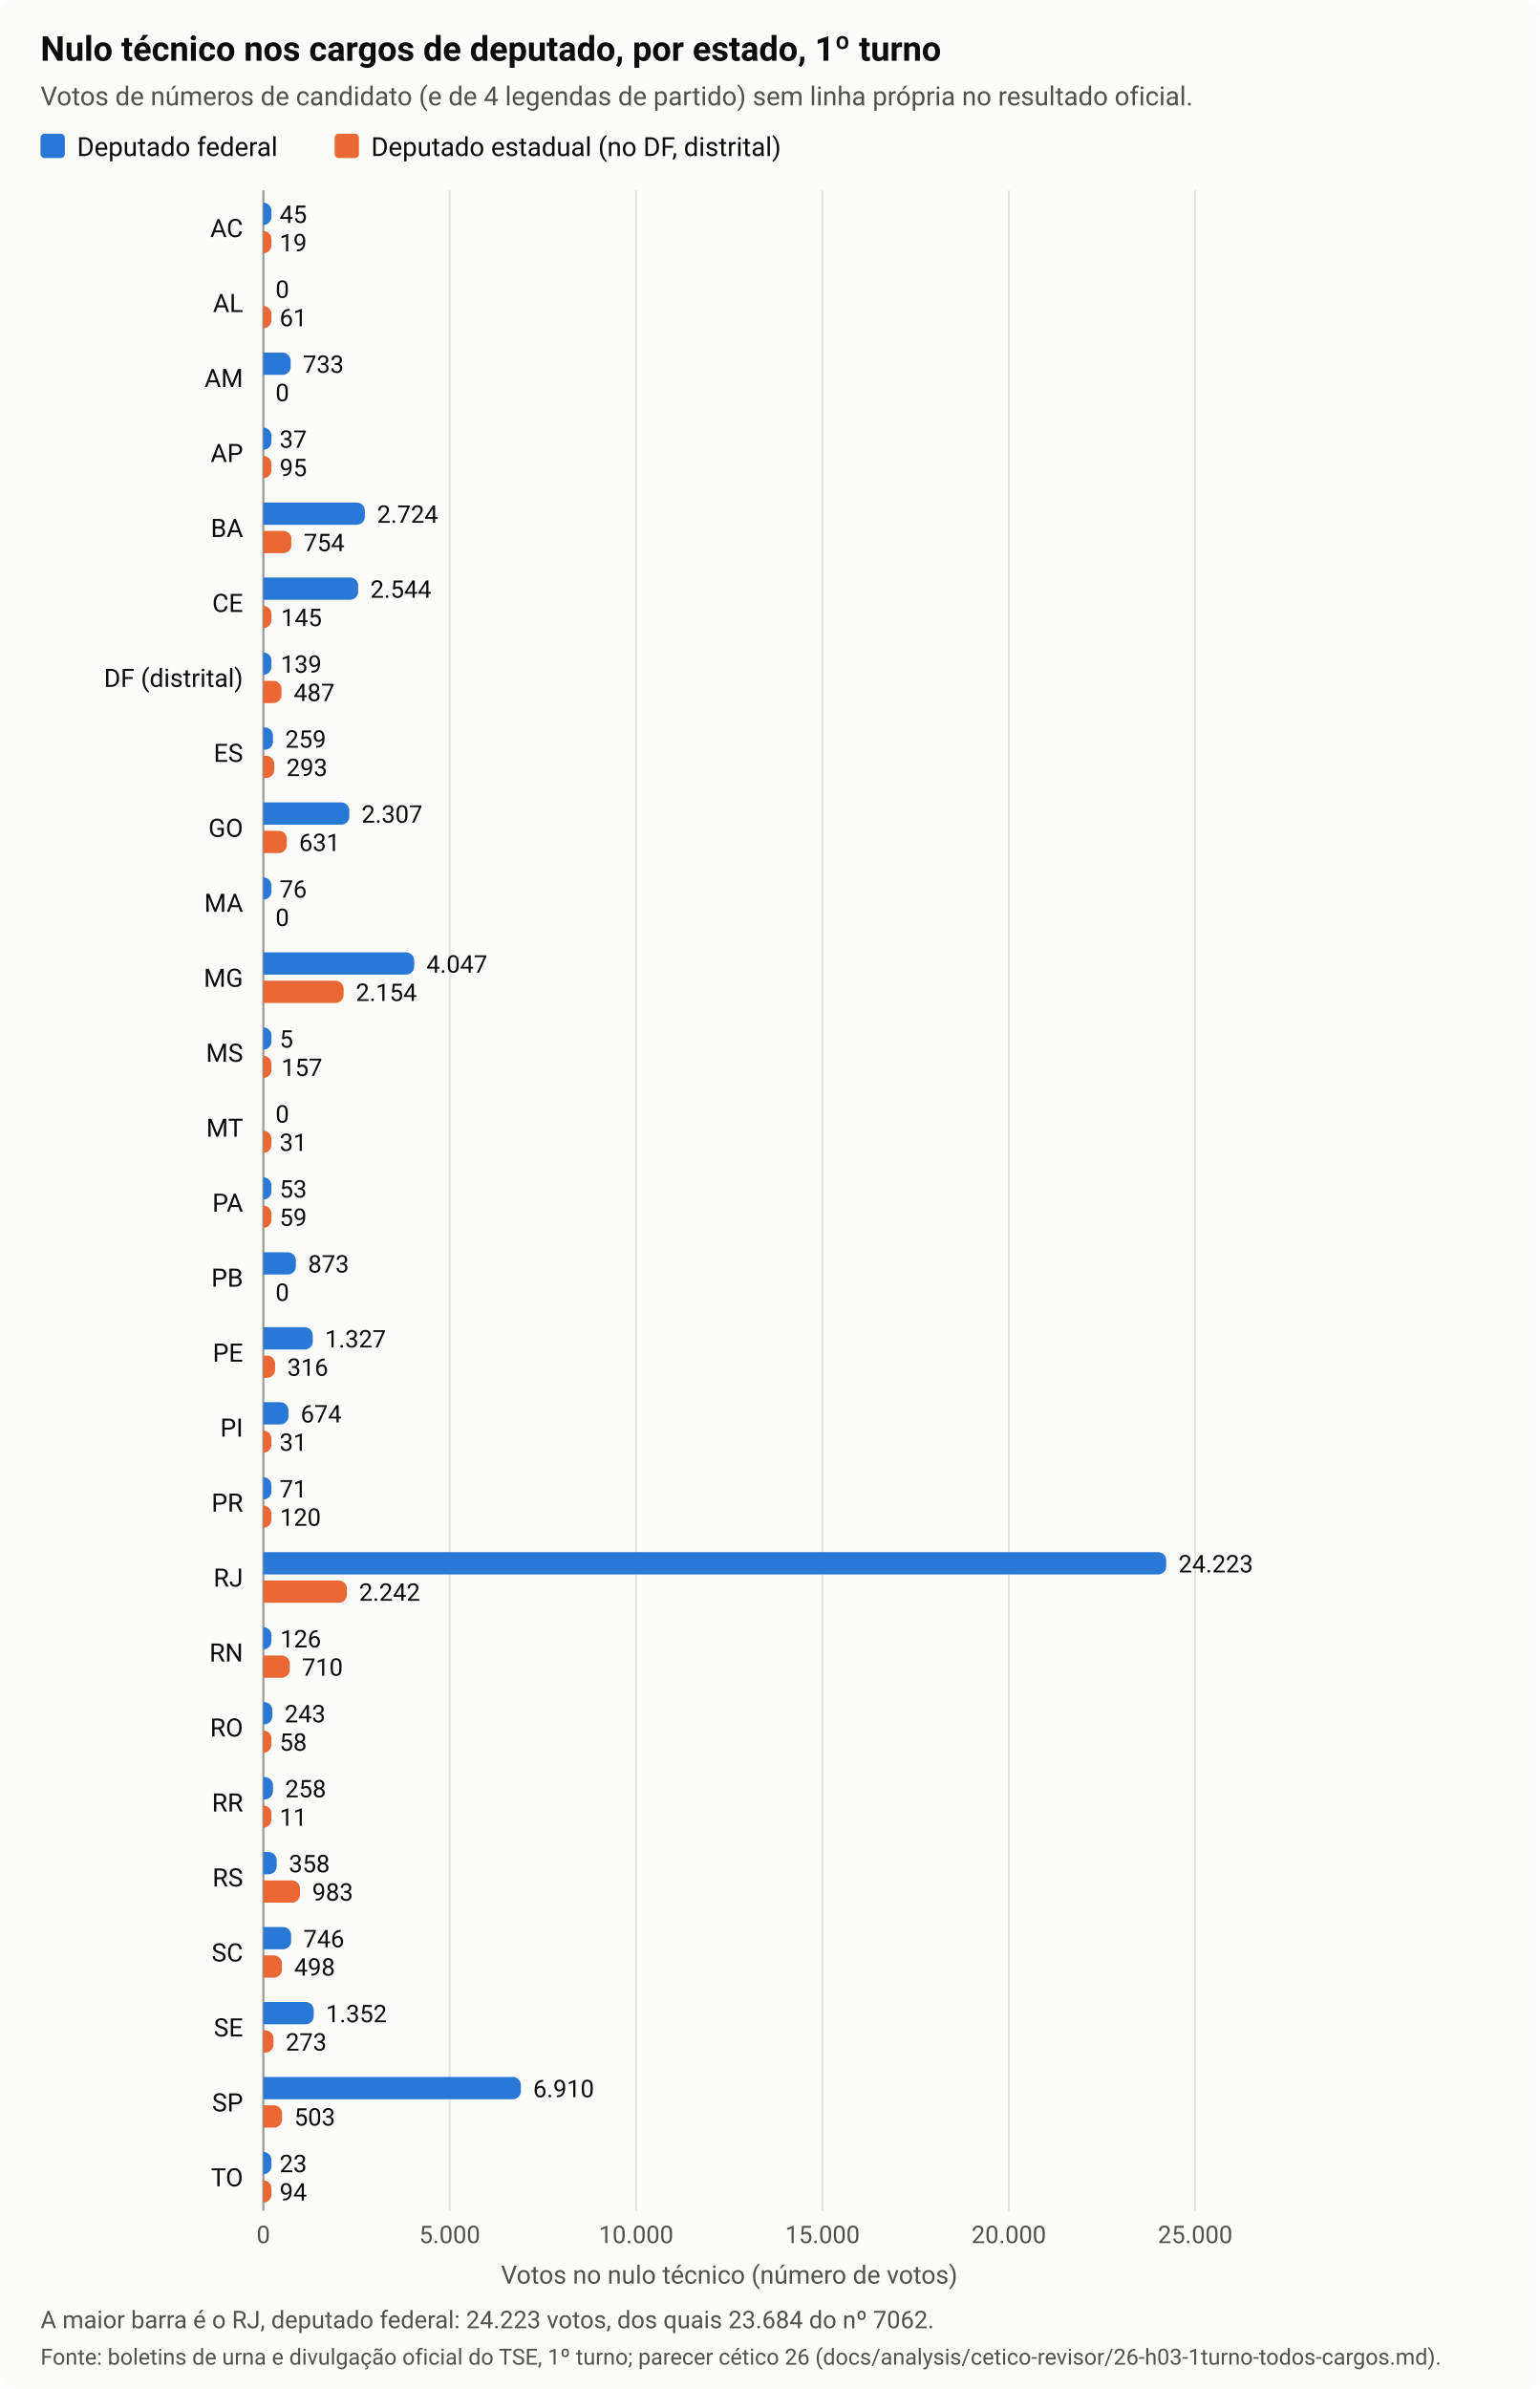
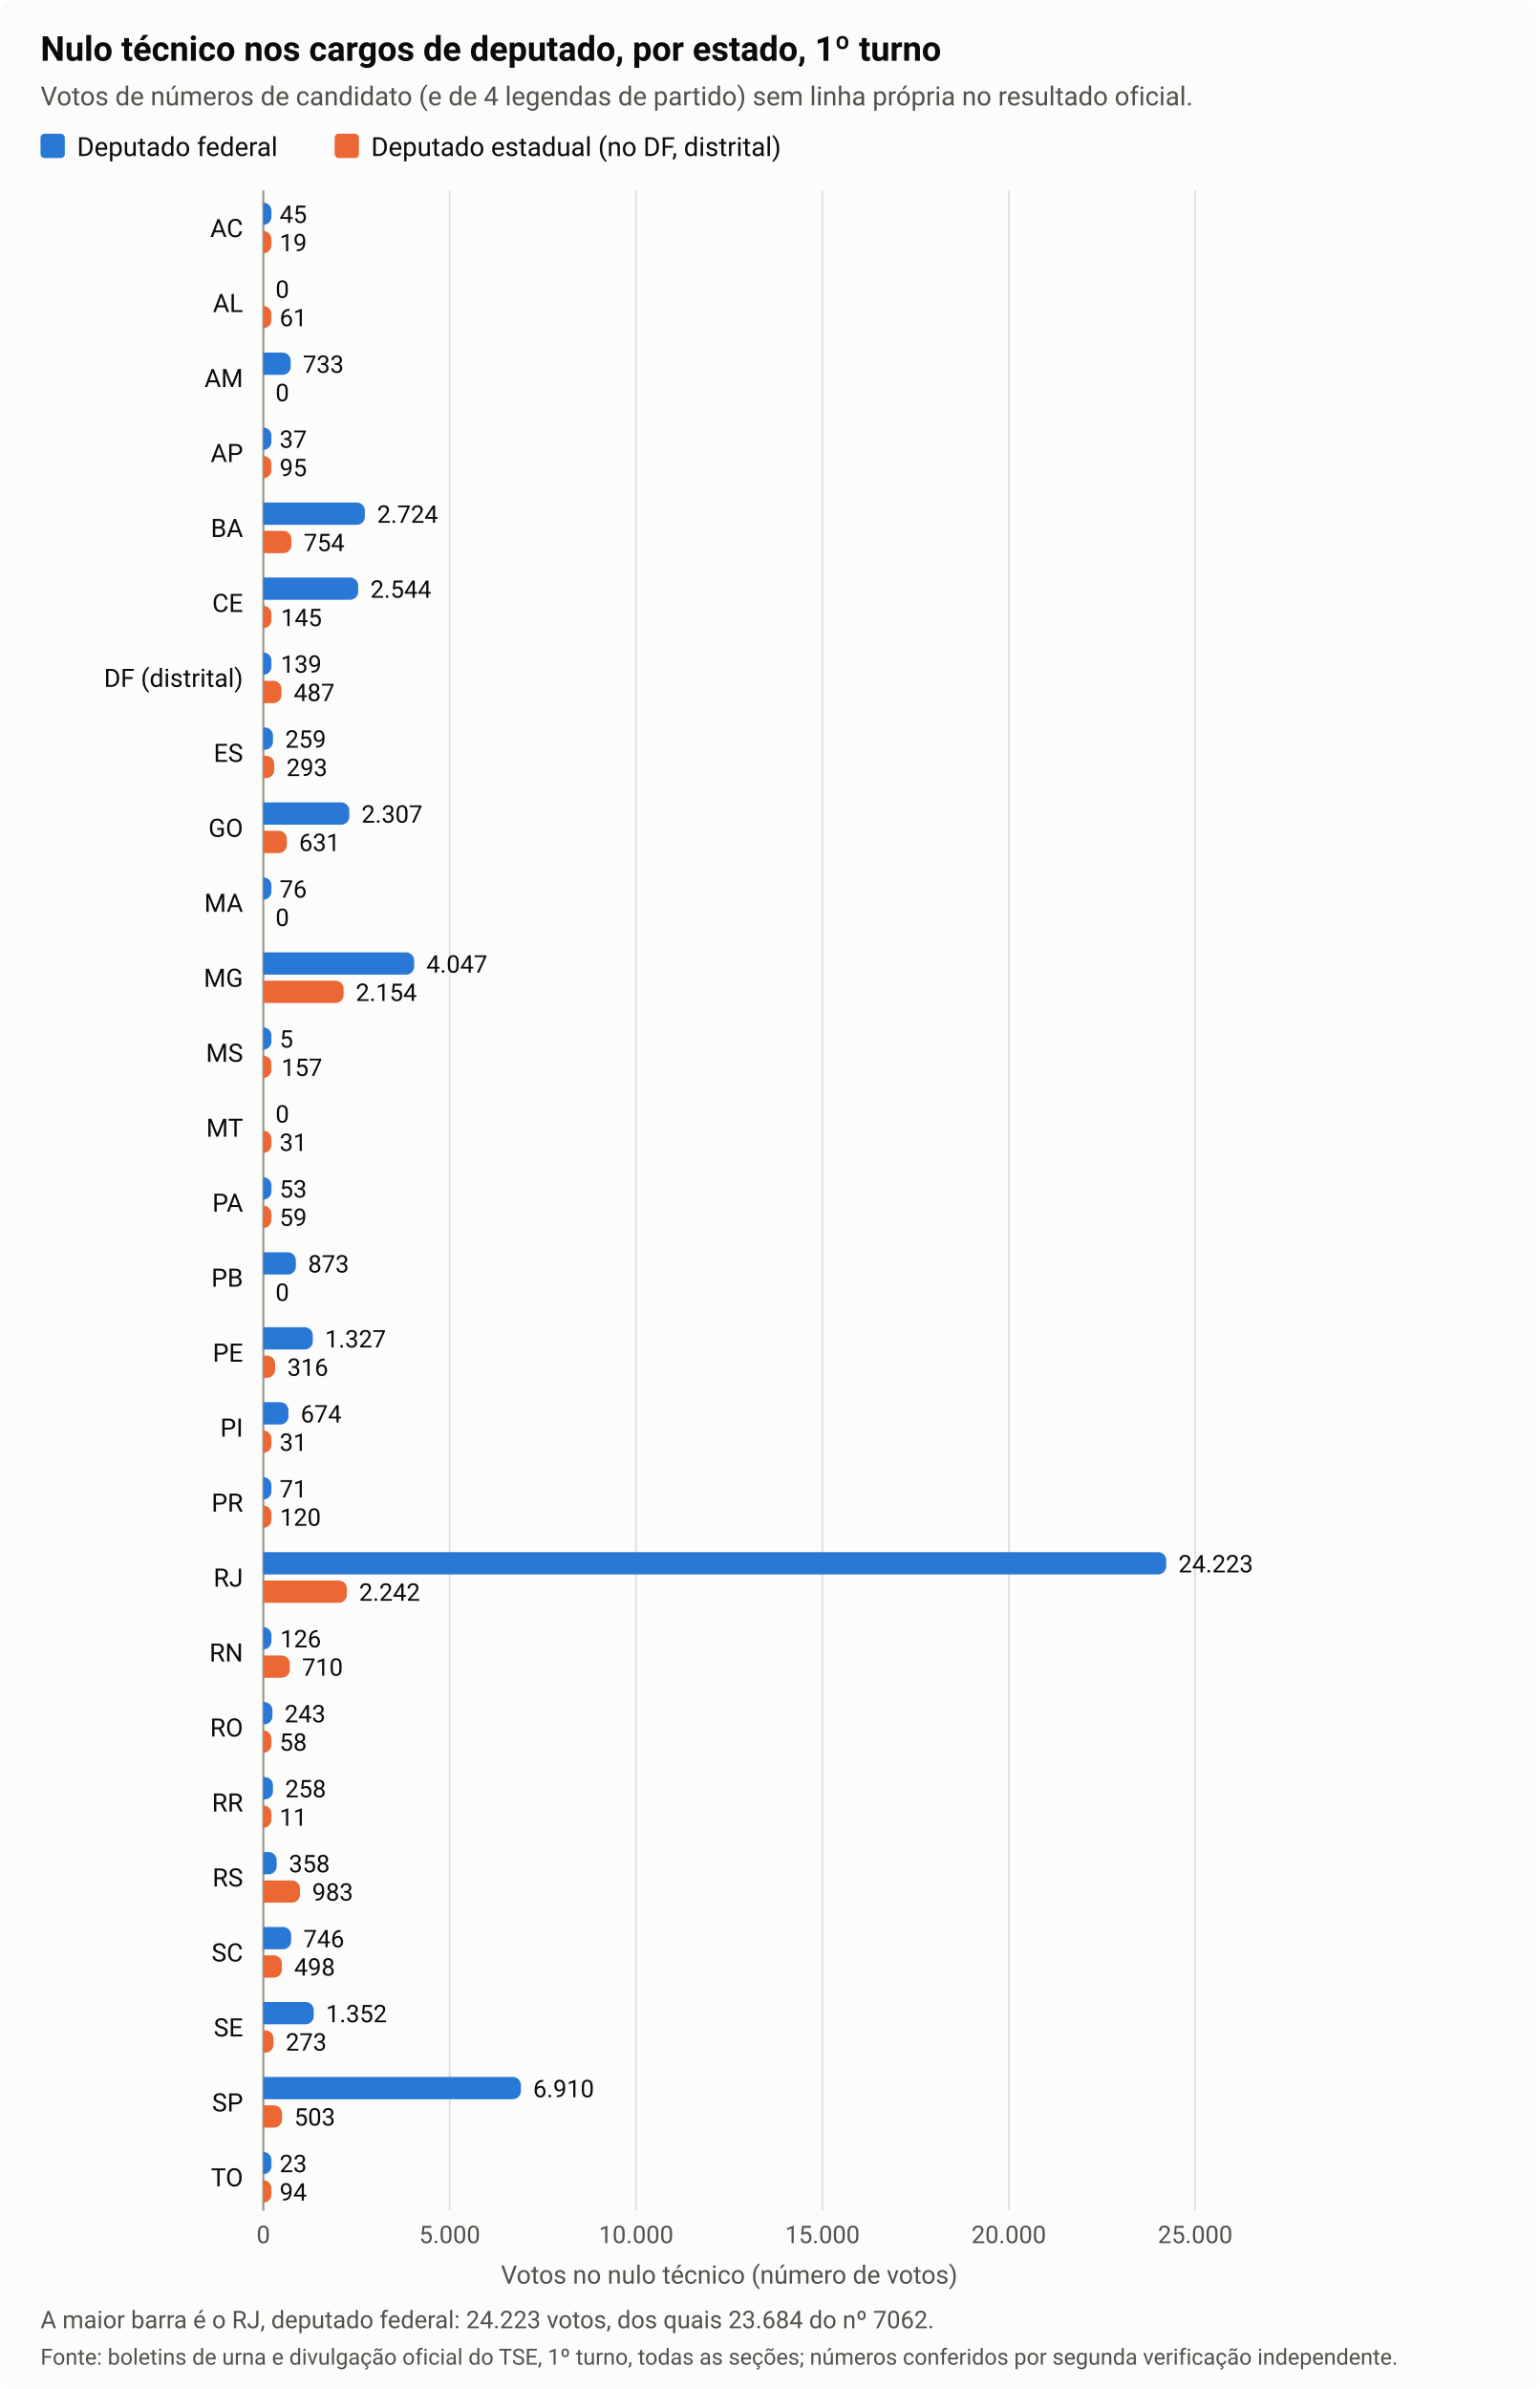
<svg xmlns="http://www.w3.org/2000/svg" viewBox="0 0 760 1179" width="760" height="1179" role="img" aria-labelledby="titulo desc">
  <style>
  .fundo{fill:#fcfcfb}.t1{fill:#0b0b0b}.t2{fill:#52514e}.grade{stroke:#e4e3df}.eixo{stroke:#9a9993}.ref{stroke:#52514e}
  .s0{fill:#2a78d6}.s1{fill:#eb6834}.a0{stroke:#2a78d6}
  text{font-family:system-ui,-apple-system,'Segoe UI',Roboto,Arial,sans-serif}
  @media (prefers-color-scheme:dark){.fundo{fill:#1a1a19}.t1{fill:#f0efec}.t2{fill:#c3c2b7}.grade{stroke:#383835}.eixo{stroke:#6d6c66}.ref{stroke:#c3c2b7}.s0{fill:#3987e5}.s1{fill:#d95926}.a0{stroke:#3987e5}}
</style>
  <rect class="fundo" width="760" height="1179" rx="6" />
  <text class="t1" x="20" y="30" font-size="17" font-weight="600">Nulo técnico nos cargos de deputado, por estado, 1º turno</text>
  <text class="t2" x="20" y="52" font-size="13">Votos de números de candidato (e de 4 legendas de partido) sem linha própria no resultado oficial.</text>
  <rect class="s0" x="20" y="66" width="12" height="12" rx="2" />
  <text class="t1" x="38" y="77" font-size="13">Deputado federal</text>
  <rect class="s1" x="165.2" y="66" width="12" height="12" rx="2" />
  <text class="t1" x="183.2" y="77" font-size="13">Deputado estadual (no DF, distrital)</text>
  <line class="grade" x1="130" x2="130" y1="94" y2="1091" stroke-width="1" />
  <text class="t2" x="130" y="1107" font-size="12" text-anchor="middle">0</text>
  <line class="grade" x1="222" x2="222" y1="94" y2="1091" stroke-width="1" />
  <text class="t2" x="222" y="1107" font-size="12" text-anchor="middle">5.000</text>
  <line class="grade" x1="314" x2="314" y1="94" y2="1091" stroke-width="1" />
  <text class="t2" x="314" y="1107" font-size="12" text-anchor="middle">10.000</text>
  <line class="grade" x1="406" x2="406" y1="94" y2="1091" stroke-width="1" />
  <text class="t2" x="406" y="1107" font-size="12" text-anchor="middle">15.000</text>
  <line class="grade" x1="498" x2="498" y1="94" y2="1091" stroke-width="1" />
  <text class="t2" x="498" y="1107" font-size="12" text-anchor="middle">20.000</text>
  <line class="grade" x1="590" x2="590" y1="94" y2="1091" stroke-width="1" />
  <text class="t2" x="590" y="1107" font-size="12" text-anchor="middle">25.000</text>
  <line class="eixo" x1="130" x2="130" y1="94" y2="1091" stroke-width="1" />
  <text class="t1" x="120" y="117" font-size="12.5" text-anchor="end">AC</text>
  <path class="s0" d="M130,100h0a4,4 0 0 1 4,4v3a4,4 0 0 1 -4,4h0z" />
  <text class="t1" x="138" y="110" font-size="12">45</text>
  <path class="s1" d="M130,114h0a4,4 0 0 1 4,4v3a4,4 0 0 1 -4,4h0z" />
  <text class="t1" x="138" y="124" font-size="12">19</text>
  <text class="t1" x="120" y="154" font-size="12.5" text-anchor="end">AL</text>
  <text class="t1" x="136" y="147" font-size="12">0</text>
  <path class="s1" d="M130,151h0a4,4 0 0 1 4,4v3a4,4 0 0 1 -4,4h0z" />
  <text class="t1" x="138" y="161" font-size="12">61</text>
  <text class="t1" x="120" y="191" font-size="12.5" text-anchor="end">AM</text>
  <path class="s0" d="M130,174h9.487a4,4 0 0 1 4,4v3a4,4 0 0 1 -4,4h-9.487z" />
  <text class="t1" x="149.487" y="184" font-size="12">733</text>
  <text class="t1" x="136" y="198" font-size="12">0</text>
  <text class="t1" x="120" y="228" font-size="12.5" text-anchor="end">AP</text>
  <path class="s0" d="M130,211h0a4,4 0 0 1 4,4v3a4,4 0 0 1 -4,4h0z" />
  <text class="t1" x="138" y="221" font-size="12">37</text>
  <path class="s1" d="M130,225h0a4,4 0 0 1 4,4v3a4,4 0 0 1 -4,4h0z" />
  <text class="t1" x="138" y="235" font-size="12">95</text>
  <text class="t1" x="120" y="265" font-size="12.5" text-anchor="end">BA</text>
  <path class="s0" d="M130,248h46.122a4,4 0 0 1 4,4v3a4,4 0 0 1 -4,4h-46.122z" />
  <text class="t1" x="186.122" y="258" font-size="12">2.724</text>
  <path class="s1" d="M130,262h9.874a4,4 0 0 1 4,4v3a4,4 0 0 1 -4,4h-9.874z" />
  <text class="t1" x="149.874" y="272" font-size="12">754</text>
  <text class="t1" x="120" y="302" font-size="12.5" text-anchor="end">CE</text>
  <path class="s0" d="M130,285h42.81a4,4 0 0 1 4,4v3a4,4 0 0 1 -4,4h-42.81z" />
  <text class="t1" x="182.81" y="295" font-size="12">2.544</text>
  <path class="s1" d="M130,299h0a4,4 0 0 1 4,4v3a4,4 0 0 1 -4,4h0z" />
  <text class="t1" x="138.668" y="309" font-size="12">145</text>
  <text class="t1" x="120" y="339" font-size="12.5" text-anchor="end">DF (distrital)</text>
  <path class="s0" d="M130,322h0a4,4 0 0 1 4,4v3a4,4 0 0 1 -4,4h0z" />
  <text class="t1" x="138.558" y="332" font-size="12">139</text>
  <path class="s1" d="M130,336h4.961a4,4 0 0 1 4,4v3a4,4 0 0 1 -4,4h-4.961z" />
  <text class="t1" x="144.961" y="346" font-size="12">487</text>
  <text class="t1" x="120" y="376" font-size="12.5" text-anchor="end">ES</text>
  <path class="s0" d="M130,359h0.766a4,4 0 0 1 4,4v3a4,4 0 0 1 -4,4h-0.766z" />
  <text class="t1" x="140.766" y="369" font-size="12">259</text>
  <path class="s1" d="M130,373h1.391a4,4 0 0 1 4,4v3a4,4 0 0 1 -4,4h-1.391z" />
  <text class="t1" x="141.391" y="383" font-size="12">293</text>
  <text class="t1" x="120" y="413" font-size="12.5" text-anchor="end">GO</text>
  <path class="s0" d="M130,396h38.449a4,4 0 0 1 4,4v3a4,4 0 0 1 -4,4h-38.449z" />
  <text class="t1" x="178.449" y="406" font-size="12">2.307</text>
  <path class="s1" d="M130,410h7.61a4,4 0 0 1 4,4v3a4,4 0 0 1 -4,4h-7.61z" />
  <text class="t1" x="147.61" y="420" font-size="12">631</text>
  <text class="t1" x="120" y="450" font-size="12.5" text-anchor="end">MA</text>
  <path class="s0" d="M130,433h0a4,4 0 0 1 4,4v3a4,4 0 0 1 -4,4h0z" />
  <text class="t1" x="138" y="443" font-size="12">76</text>
  <text class="t1" x="136" y="457" font-size="12">0</text>
  <text class="t1" x="120" y="487" font-size="12.5" text-anchor="end">MG</text>
  <path class="s0" d="M130,470h70.465a4,4 0 0 1 4,4v3a4,4 0 0 1 -4,4h-70.465z" />
  <text class="t1" x="210.465" y="480" font-size="12">4.047</text>
  <path class="s1" d="M130,484h35.634a4,4 0 0 1 4,4v3a4,4 0 0 1 -4,4h-35.634z" />
  <text class="t1" x="175.634" y="494" font-size="12">2.154</text>
  <text class="t1" x="120" y="524" font-size="12.5" text-anchor="end">MS</text>
  <path class="s0" d="M130,507h0a4,4 0 0 1 4,4v3a4,4 0 0 1 -4,4h0z" />
  <text class="t1" x="138" y="517" font-size="12">5</text>
  <path class="s1" d="M130,521h0a4,4 0 0 1 4,4v3a4,4 0 0 1 -4,4h0z" />
  <text class="t1" x="138.889" y="531" font-size="12">157</text>
  <text class="t1" x="120" y="561" font-size="12.5" text-anchor="end">MT</text>
  <text class="t1" x="136" y="554" font-size="12">0</text>
  <path class="s1" d="M130,558h0a4,4 0 0 1 4,4v3a4,4 0 0 1 -4,4h0z" />
  <text class="t1" x="138" y="568" font-size="12">31</text>
  <text class="t1" x="120" y="598" font-size="12.5" text-anchor="end">PA</text>
  <path class="s0" d="M130,581h0a4,4 0 0 1 4,4v3a4,4 0 0 1 -4,4h0z" />
  <text class="t1" x="138" y="591" font-size="12">53</text>
  <path class="s1" d="M130,595h0a4,4 0 0 1 4,4v3a4,4 0 0 1 -4,4h0z" />
  <text class="t1" x="138" y="605" font-size="12">59</text>
  <text class="t1" x="120" y="635" font-size="12.5" text-anchor="end">PB</text>
  <path class="s0" d="M130,618h12.063a4,4 0 0 1 4,4v3a4,4 0 0 1 -4,4h-12.063z" />
  <text class="t1" x="152.063" y="628" font-size="12">873</text>
  <text class="t1" x="136" y="642" font-size="12">0</text>
  <text class="t1" x="120" y="672" font-size="12.5" text-anchor="end">PE</text>
  <path class="s0" d="M130,655h20.417a4,4 0 0 1 4,4v3a4,4 0 0 1 -4,4h-20.417z" />
  <text class="t1" x="160.417" y="665" font-size="12">1.327</text>
  <path class="s1" d="M130,669h1.814a4,4 0 0 1 4,4v3a4,4 0 0 1 -4,4h-1.814z" />
  <text class="t1" x="141.814" y="679" font-size="12">316</text>
  <text class="t1" x="120" y="709" font-size="12.5" text-anchor="end">PI</text>
  <path class="s0" d="M130,692h8.402a4,4 0 0 1 4,4v3a4,4 0 0 1 -4,4h-8.402z" />
  <text class="t1" x="148.402" y="702" font-size="12">674</text>
  <path class="s1" d="M130,706h0a4,4 0 0 1 4,4v3a4,4 0 0 1 -4,4h0z" />
  <text class="t1" x="138" y="716" font-size="12">31</text>
  <text class="t1" x="120" y="746" font-size="12.5" text-anchor="end">PR</text>
  <path class="s0" d="M130,729h0a4,4 0 0 1 4,4v3a4,4 0 0 1 -4,4h0z" />
  <text class="t1" x="138" y="739" font-size="12">71</text>
  <path class="s1" d="M130,743h0a4,4 0 0 1 4,4v3a4,4 0 0 1 -4,4h0z" />
  <text class="t1" x="138.208" y="753" font-size="12">120</text>
  <text class="t1" x="120" y="783" font-size="12.5" text-anchor="end">RJ</text>
  <path class="s0" d="M130,766h441.703a4,4 0 0 1 4,4v3a4,4 0 0 1 -4,4h-441.703z" />
  <text class="t1" x="581.703" y="776" font-size="12">24.223</text>
  <path class="s1" d="M130,780h37.253a4,4 0 0 1 4,4v3a4,4 0 0 1 -4,4h-37.253z" />
  <text class="t1" x="177.253" y="790" font-size="12">2.242</text>
  <text class="t1" x="120" y="820" font-size="12.5" text-anchor="end">RN</text>
  <path class="s0" d="M130,803h0a4,4 0 0 1 4,4v3a4,4 0 0 1 -4,4h0z" />
  <text class="t1" x="138.318" y="813" font-size="12">126</text>
  <path class="s1" d="M130,817h9.064a4,4 0 0 1 4,4v3a4,4 0 0 1 -4,4h-9.064z" />
  <text class="t1" x="149.064" y="827" font-size="12">710</text>
  <text class="t1" x="120" y="857" font-size="12.5" text-anchor="end">RO</text>
  <path class="s0" d="M130,840h0.471a4,4 0 0 1 4,4v3a4,4 0 0 1 -4,4h-0.471z" />
  <text class="t1" x="140.471" y="850" font-size="12">243</text>
  <path class="s1" d="M130,854h0a4,4 0 0 1 4,4v3a4,4 0 0 1 -4,4h0z" />
  <text class="t1" x="138" y="864" font-size="12">58</text>
  <text class="t1" x="120" y="894" font-size="12.5" text-anchor="end">RR</text>
  <path class="s0" d="M130,877h0.747a4,4 0 0 1 4,4v3a4,4 0 0 1 -4,4h-0.747z" />
  <text class="t1" x="140.747" y="887" font-size="12">258</text>
  <path class="s1" d="M130,891h0a4,4 0 0 1 4,4v3a4,4 0 0 1 -4,4h0z" />
  <text class="t1" x="138" y="901" font-size="12">11</text>
  <text class="t1" x="120" y="931" font-size="12.5" text-anchor="end">RS</text>
  <path class="s0" d="M130,914h2.587a4,4 0 0 1 4,4v3a4,4 0 0 1 -4,4h-2.587z" />
  <text class="t1" x="142.587" y="924" font-size="12">358</text>
  <path class="s1" d="M130,928h14.087a4,4 0 0 1 4,4v3a4,4 0 0 1 -4,4h-14.087z" />
  <text class="t1" x="154.087" y="938" font-size="12">983</text>
  <text class="t1" x="120" y="968" font-size="12.5" text-anchor="end">SC</text>
  <path class="s0" d="M130,951h9.726a4,4 0 0 1 4,4v3a4,4 0 0 1 -4,4h-9.726z" />
  <text class="t1" x="149.726" y="961" font-size="12">746</text>
  <path class="s1" d="M130,965h5.163a4,4 0 0 1 4,4v3a4,4 0 0 1 -4,4h-5.163z" />
  <text class="t1" x="145.163" y="975" font-size="12">498</text>
  <text class="t1" x="120" y="1005" font-size="12.5" text-anchor="end">SE</text>
  <path class="s0" d="M130,988h20.877a4,4 0 0 1 4,4v3a4,4 0 0 1 -4,4h-20.877z" />
  <text class="t1" x="160.877" y="998" font-size="12">1.352</text>
  <path class="s1" d="M130,1002h1.023a4,4 0 0 1 4,4v3a4,4 0 0 1 -4,4h-1.023z" />
  <text class="t1" x="141.023" y="1012" font-size="12">273</text>
  <text class="t1" x="120" y="1042" font-size="12.5" text-anchor="end">SP</text>
  <path class="s0" d="M130,1025h123.144a4,4 0 0 1 4,4v3a4,4 0 0 1 -4,4h-123.144z" />
  <text class="t1" x="263.144" y="1035" font-size="12">6.910</text>
  <path class="s1" d="M130,1039h5.255a4,4 0 0 1 4,4v3a4,4 0 0 1 -4,4h-5.255z" />
  <text class="t1" x="145.255" y="1049" font-size="12">503</text>
  <text class="t1" x="120" y="1079" font-size="12.5" text-anchor="end">TO</text>
  <path class="s0" d="M130,1062h0a4,4 0 0 1 4,4v3a4,4 0 0 1 -4,4h0z" />
  <text class="t1" x="138" y="1072" font-size="12">23</text>
  <path class="s1" d="M130,1076h0a4,4 0 0 1 4,4v3a4,4 0 0 1 -4,4h0z" />
  <text class="t1" x="138" y="1086" font-size="12">94</text>
  <text class="t2" x="360" y="1127" font-size="12.5" text-anchor="middle">Votos no nulo técnico (número de votos)</text>
  <text class="t2" x="20" y="1149" font-size="12">A maior barra é o RJ, deputado federal: 24.223 votos, dos quais 23.684 do nº 7062.</text>
-   <text class="t2" x="20" y="1167" font-size="11">Fonte: boletins de urna e divulgação oficial do TSE, 1º turno; parecer cético 26 (docs/analysis/cetico-revisor/26-h03-1turno-todos-cargos.md).</text>
+   <text class="t2" x="20" y="1167" font-size="11">Fonte: boletins de urna e divulgação oficial do TSE, 1º turno, todas as seções; números conferidos por segunda verificação independente.</text>
</svg>
